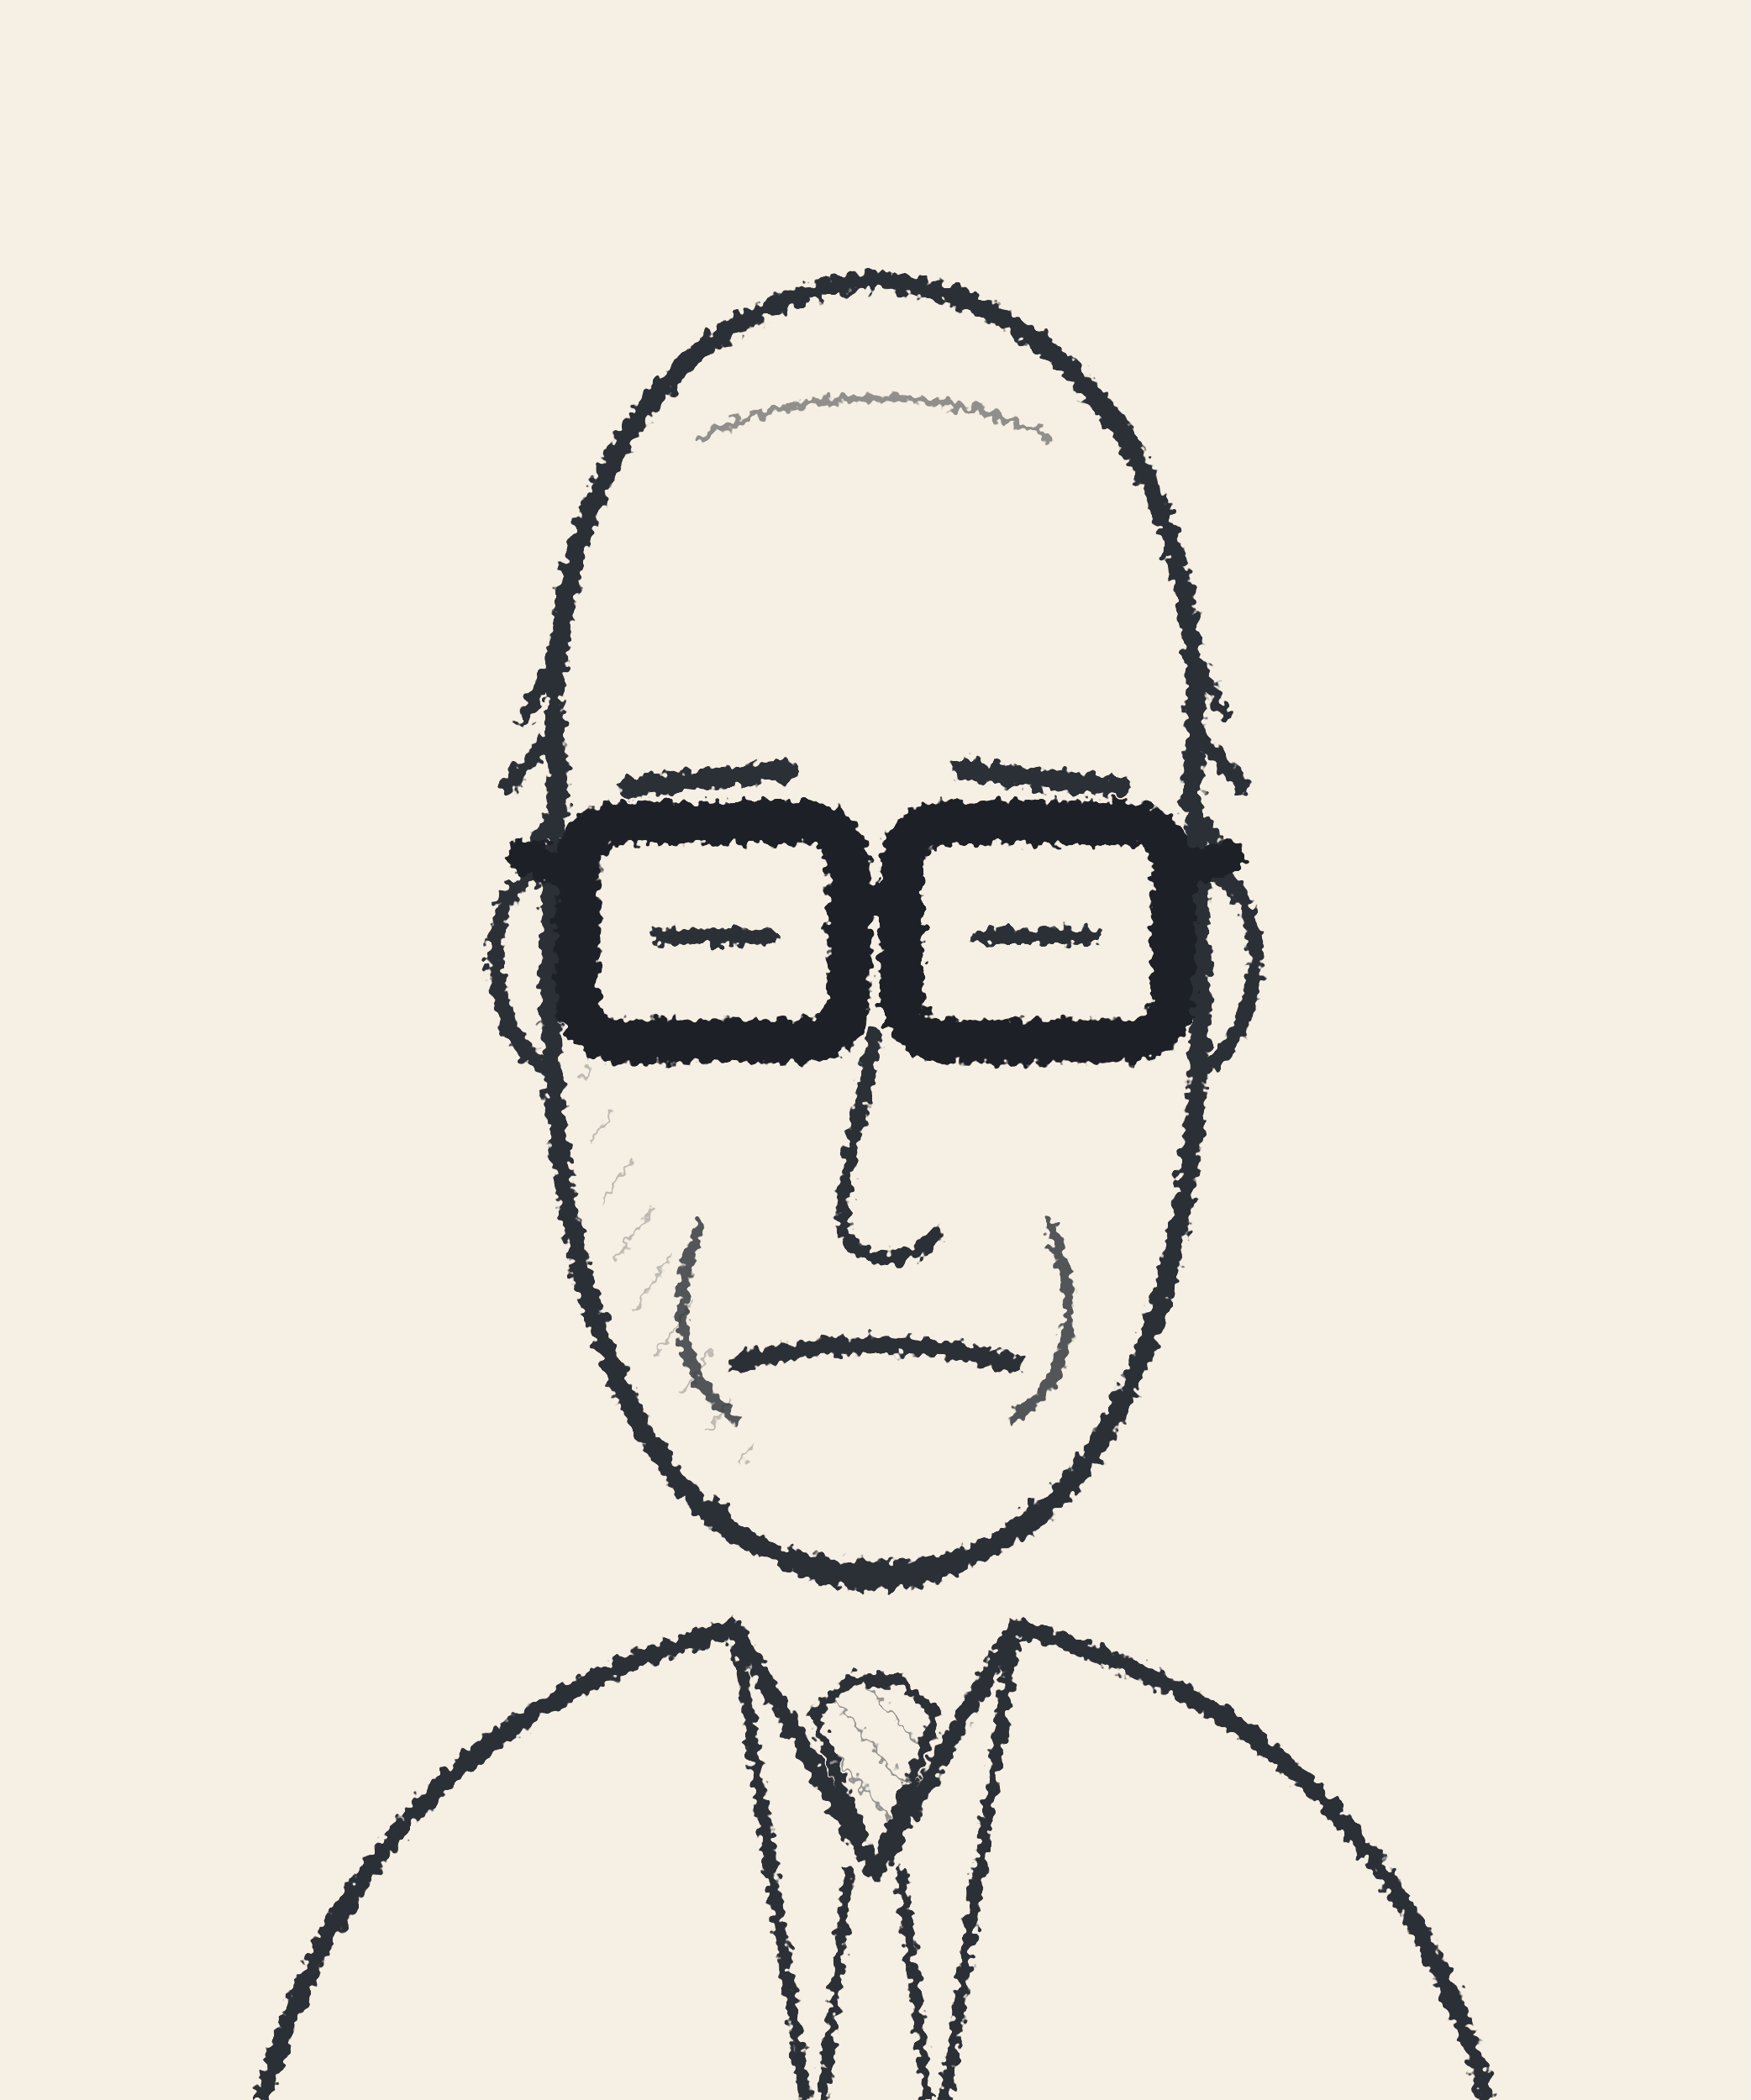
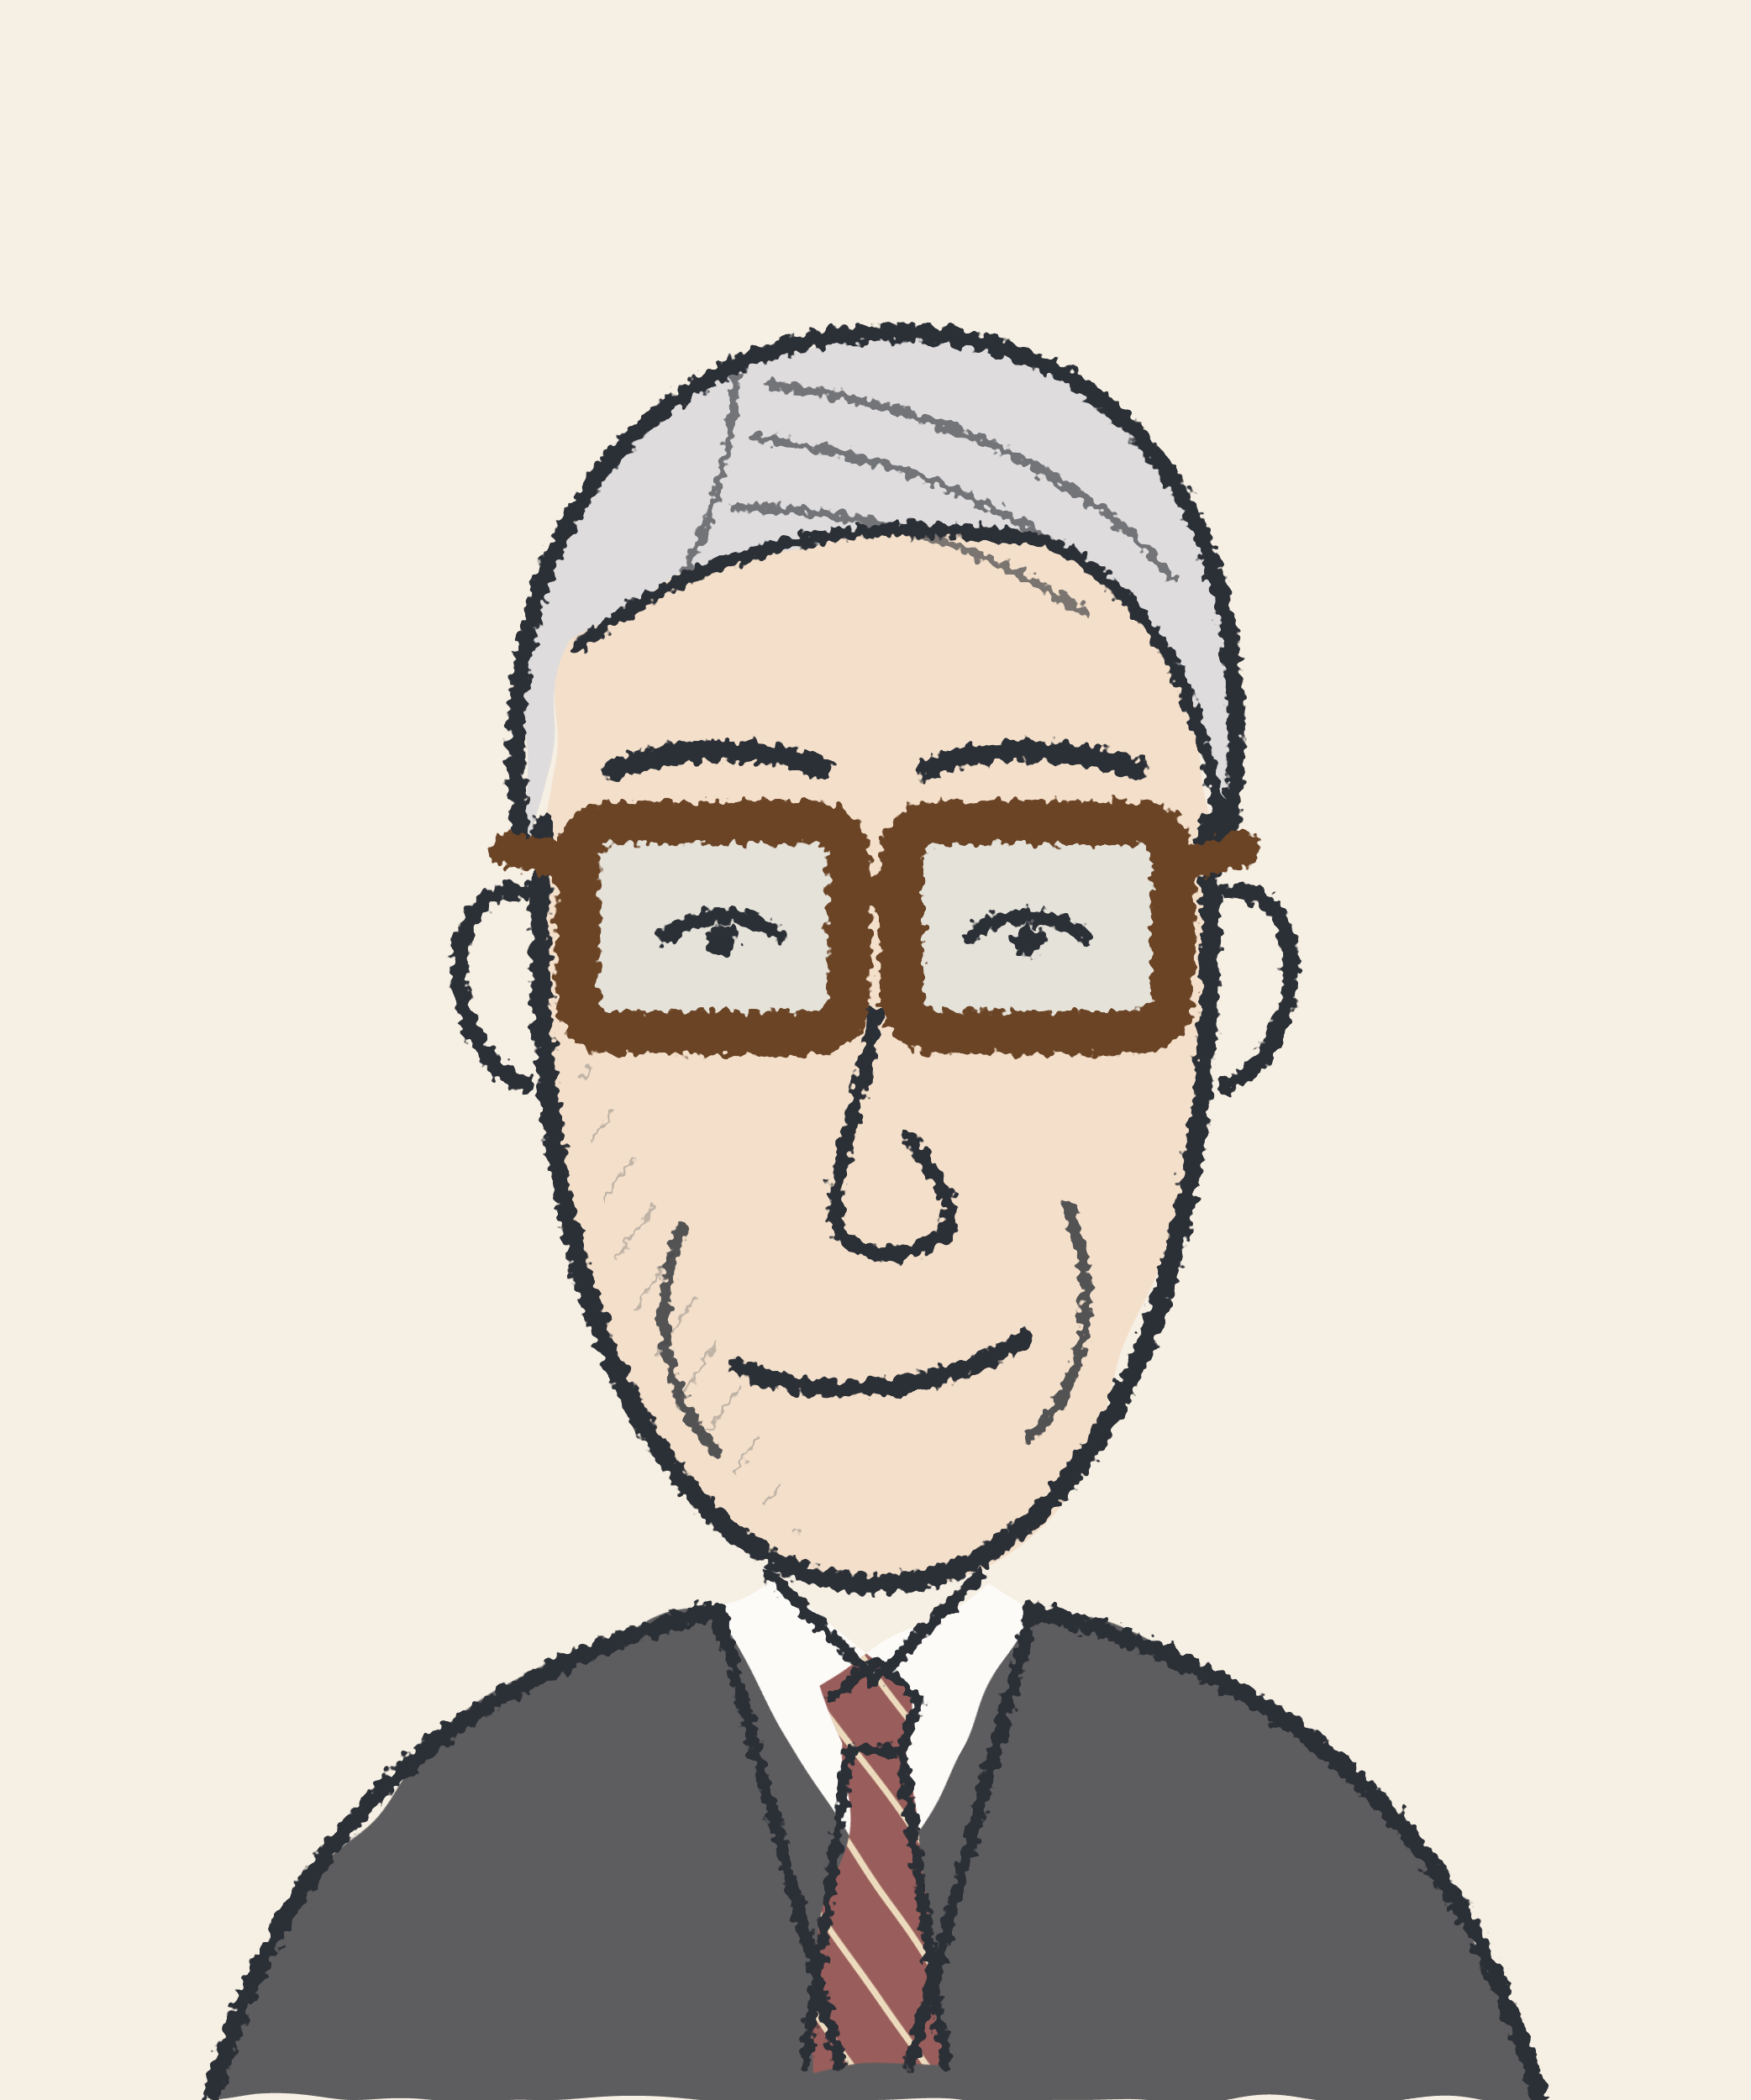
<svg xmlns="http://www.w3.org/2000/svg" viewBox="0 0 200 240" role="img">
  <defs>
    <filter id="pencil" x="-5%" y="-5%" width="110%" height="110%">
      <feTurbulence type="fractalNoise" baseFrequency="0.9" numOctaves="2" seed="7" result="n" />
-       <feDisplacementMap in="SourceGraphic" in2="n" scale="2.2" xChannelSelector="R" yChannelSelector="G" />
+       <feDisplacementMap in="SourceGraphic" in2="n" scale="2" xChannelSelector="R" yChannelSelector="G" />
+     </filter>
+     <filter id="wash" x="-10%" y="-10%" width="120%" height="120%">
+       <feTurbulence type="fractalNoise" baseFrequency="0.05" numOctaves="2" seed="7" result="n" />
+       <feDisplacementMap in="SourceGraphic" in2="n" scale="5" />
    </filter>
    <pattern id="hatch" width="5" height="5" patternUnits="userSpaceOnUse" patternTransform="rotate(35)">
-       <line x1="0" y1="0" x2="0" y2="5" stroke="#3a3f47" stroke-width="0.7" opacity="0.55" />
+       <line x1="0" y1="0" x2="0" y2="5" stroke="#3a3f47" stroke-width="0.7" opacity="0.5" />
    </pattern>
-     <pattern id="hatch2" width="4" height="4" patternUnits="userSpaceOnUse" patternTransform="rotate(-40)">
-       <line x1="0" y1="0" x2="0" y2="4" stroke="#3a3f47" stroke-width="0.6" opacity="0.5" />
+     <pattern id="hair" width="3" height="3" patternUnits="userSpaceOnUse" patternTransform="rotate(65)">
+       <line x1="0" y1="0" x2="0" y2="3" stroke="#22252b" stroke-width="1.2" opacity="0.8" />
    </pattern>
-     <pattern id="hair" width="3" height="3" patternUnits="userSpaceOnUse" patternTransform="rotate(60)">
-       <line x1="0" y1="0" x2="0" y2="3" stroke="#22252b" stroke-width="1.3" opacity="0.85" />
+     <pattern id="dots" width="9" height="9" patternUnits="userSpaceOnUse">
+       <rect x="3" y="3" width="2.4" height="2.4" fill="#9aa3b5" />
+     </pattern>
+     <pattern id="stripe" width="7" height="7" patternUnits="userSpaceOnUse" patternTransform="rotate(-35)">
+       <line x1="0" y1="0" x2="0" y2="7" stroke="#e8d3b0" stroke-width="1.4" />
    </pattern>
  </defs>
  <rect width="200" height="240" fill="#f6efe3" />
+   <g filter="url(#wash)" opacity=".75">
+     <path d="M62 94 C60 134 68 166 88 178 C95 182 105 182 112 178 C132 166 140 134 138 94 C138 66 122 54 100 54 C78 54 62 66 62 94 Z" fill="#f2d9c2" />
+     <path d="M60 98 C54 62 74 38 102 38 C130 38 146 62 140 98 C138 80 132 68 120 62 C100 58 80 62 66 74 C62 82 61 90 60 98 Z" fill="#d6d6d9" />
+     <rect x="66" y="94" width="31" height="24" rx="4" fill="#cfe0e8" opacity=".55" />
+     <rect x="103" y="94" width="31" height="24" rx="4" fill="#cfe0e8" opacity=".55" />
+     <path d="M24 240 C34 204 58 190 82 184 L100 216 L118 184 C142 190 166 204 176 240 Z" fill="#2a2c33" />
+     <path d="M82 184 L100 216 L118 184 L112 180 L100 190 L88 180 Z" fill="#ffffff" />
+     <path d="M95 194 L100 190 L105 194 L103 200 L108 236 L92 236 L97 200 Z" fill="#7a2e2e" />
+     <path d="M95 194 L100 190 L105 194 L103 200 L108 236 L92 236 L97 200 Z" fill="url(#stripe)" />
+   </g>
  <g filter="url(#pencil)">
-     <path d="M64 88 C60 128 66 158 80 172 C90 182 110 182 120 172 C134 158 140 128 136 88" fill="none" stroke="#2b2f36" stroke-linecap="round" stroke-linejoin="round" stroke-width="2.2" />
-     <path d="M82 172 C90 184 110 184 118 172" fill="none" stroke="#2b2f36" stroke-linecap="round" stroke-linejoin="round" stroke-width="1.4" />
-     <path d="M66 118 C68 146 76 162 88 170" fill="url(#hatch)" stroke="none" opacity=".55" />
-     <path d="M64 92 C60 58 76 34 100 32 C124 34 140 58 136 92" fill="none" stroke="#2b2f36" stroke-linecap="round" stroke-linejoin="round" stroke-width="2.2" />
-     <path d="M60 82 L64 74 M58 90 L63 84 M60 98 L64 92 M140 82 L136 74 M142 90 L137 84 M140 98 L136 92" fill="none" stroke="#2b2f36" stroke-linecap="round" stroke-linejoin="round" stroke-width="1.6" />
-     <path d="M80 50 C92 44 108 44 120 50" fill="none" stroke="#2b2f36" stroke-linecap="round" stroke-linejoin="round" stroke-width=".9" opacity=".5" />
-     <path d="M64 100 C55 98 54 116 62 122 M136 100 C145 98 146 116 138 122" fill="none" stroke="#2b2f36" stroke-linecap="round" stroke-linejoin="round" stroke-width="1.8" />
-     <rect x="66" y="94" width="31" height="25" rx="5" fill="none" stroke="#1d2026" stroke-width="5" />
-     <rect x="103" y="94" width="31" height="25" rx="5" fill="none" stroke="#1d2026" stroke-width="5" />
-     <path d="M97 103 L103 103 M66 100 L60 98 M134 100 L140 98" stroke="#1d2026" stroke-width="4" stroke-linecap="round" />
-     <path d="M75 107 L88 107 M112 107 L125 107" fill="none" stroke="#2b2f36" stroke-linecap="round" stroke-linejoin="round" stroke-width="1.8" />
-     <path d="M72 90 L90 88 M110 88 L128 90" fill="none" stroke="#2b2f36" stroke-linecap="round" stroke-linejoin="round" stroke-width="2.4" />
-     <path d="M100 118 C98 130 95 138 97 142 C100 145 105 144 107 141" fill="none" stroke="#2b2f36" stroke-linecap="round" stroke-linejoin="round" stroke-width="1.6" />
-     <path d="M84 156 C92 153 108 153 116 156" fill="none" stroke="#2b2f36" stroke-linecap="round" stroke-linejoin="round" stroke-width="2" />
-     <path d="M80 140 C76 150 78 158 84 162 M120 140 C124 150 122 158 116 162" fill="none" stroke="#2b2f36" stroke-linecap="round" stroke-linejoin="round" stroke-width="1.3" opacity=".8" />
-     <path d="M30 240 C40 205 62 192 84 186 L100 214 L116 186 C138 192 160 205 170 240" fill="none" stroke="#2b2f36" stroke-linecap="round" stroke-linejoin="round" stroke-width="2" />
-     <path d="M84 186 L92 240 M116 186 L108 240" fill="none" stroke="#2b2f36" stroke-linecap="round" stroke-linejoin="round" stroke-width="1.4" />
-     <path d="M93 196 L100 214 L107 196 L103 192 L97 192 Z" fill="url(#hatch2)" stroke="#2b2f36" stroke-linecap="round" stroke-linejoin="round" stroke-width="1.3" />
-     <path d="M97 214 L94 240 M103 214 L106 240" fill="none" stroke="#2b2f36" stroke-linecap="round" stroke-linejoin="round" stroke-width="1.2" />
+     <path d="M62 94 C60 134 68 166 88 178 C95 182 105 182 112 178 C132 166 140 134 138 94" fill="none" stroke="#2b2f36" stroke-linecap="round" stroke-linejoin="round" stroke-width="2.2" />
+     <path d="M60 98 C54 62 74 38 102 38 C130 38 146 62 140 98" fill="none" stroke="#2b2f36" stroke-linecap="round" stroke-linejoin="round" stroke-width="2" />
+     <path d="M66 74 C80 62 100 58 120 62 C132 68 138 80 140 98" fill="none" stroke="#2b2f36" stroke-linecap="round" stroke-linejoin="round" stroke-width="1.5" />
+     <path d="M84 42 C84 50 82 58 78 66 M88 44 C104 46 122 52 134 66 M86 50 C102 52 118 58 130 70 M84 58 C98 58 112 62 124 70" fill="none" stroke="#2b2f36" stroke-linecap="round" stroke-linejoin="round" stroke-width="1" opacity=".6" />
+     <path d="M60 102 C50 100 50 120 60 124 M140 102 C150 100 150 120 140 124" fill="none" stroke="#2b2f36" stroke-linecap="round" stroke-linejoin="round" stroke-width="1.9" />
+     <rect x="66" y="94" width="31" height="24" rx="4" fill="none" stroke="#6b4426" stroke-width="5" />
+     <rect x="103" y="94" width="31" height="24" rx="4" fill="none" stroke="#6b4426" stroke-width="5" />
+     <path d="M97 102 L103 102 M66 99 L58 97 M134 99 L142 97" stroke="#6b4426" stroke-width="4" stroke-linecap="round" />
+     <path d="M70 88 C78 85 88 85 94 88 M106 88 C112 85 122 85 130 88" fill="none" stroke="#2b2f36" stroke-linecap="round" stroke-linejoin="round" stroke-width="2.4" />
+     <path d="M76 107 C80 104 86 104 89 107 M111 107 C114 104 120 104 124 107" fill="none" stroke="#2b2f36" stroke-linecap="round" stroke-linejoin="round" stroke-width="1.8" />
+     <circle cx="82.5" cy="107.5" r="1.8" fill="#2b2f36" />
+     <circle cx="117.5" cy="107.5" r="1.8" fill="#2b2f36" />
+     <path d="M100 116 C98 128 94 136 96 141 C99 144 104 144 108 141 C110 137 106 134 104 130" fill="none" stroke="#2b2f36" stroke-linecap="round" stroke-linejoin="round" stroke-width="1.7" />
+     <path d="M84 156 C92 160 106 160 117 153" fill="none" stroke="#2b2f36" stroke-linecap="round" stroke-linejoin="round" stroke-width="2" />
+     <path d="M78 140 C74 150 76 160 82 166 M122 138 C126 148 124 158 118 164" fill="none" stroke="#2b2f36" stroke-linecap="round" stroke-linejoin="round" stroke-width="1.3" opacity=".8" />
+     <path d="M66 118 C68 146 78 166 92 176" fill="url(#hatch)" stroke="none" opacity=".55" />
+     <path d="M24 240 C34 204 58 190 82 184 M118 184 C142 190 166 204 176 240" fill="none" stroke="#2b2f36" stroke-linecap="round" stroke-linejoin="round" stroke-width="2" />
+     <path d="M82 184 L96 236 M118 184 L104 236" fill="none" stroke="#2b2f36" stroke-linecap="round" stroke-linejoin="round" stroke-width="1.5" />
+     <path d="M88 180 L100 192 L112 180" fill="none" stroke="#2b2f36" stroke-linecap="round" stroke-linejoin="round" stroke-width="1.4" />
+     <path d="M95 194 L100 190 L105 194 L103 200 L108 236 M97 200 L92 236 M97 200 L103 200" fill="none" stroke="#2b2f36" stroke-linecap="round" stroke-linejoin="round" stroke-width="1.3" />
  </g>
</svg>
